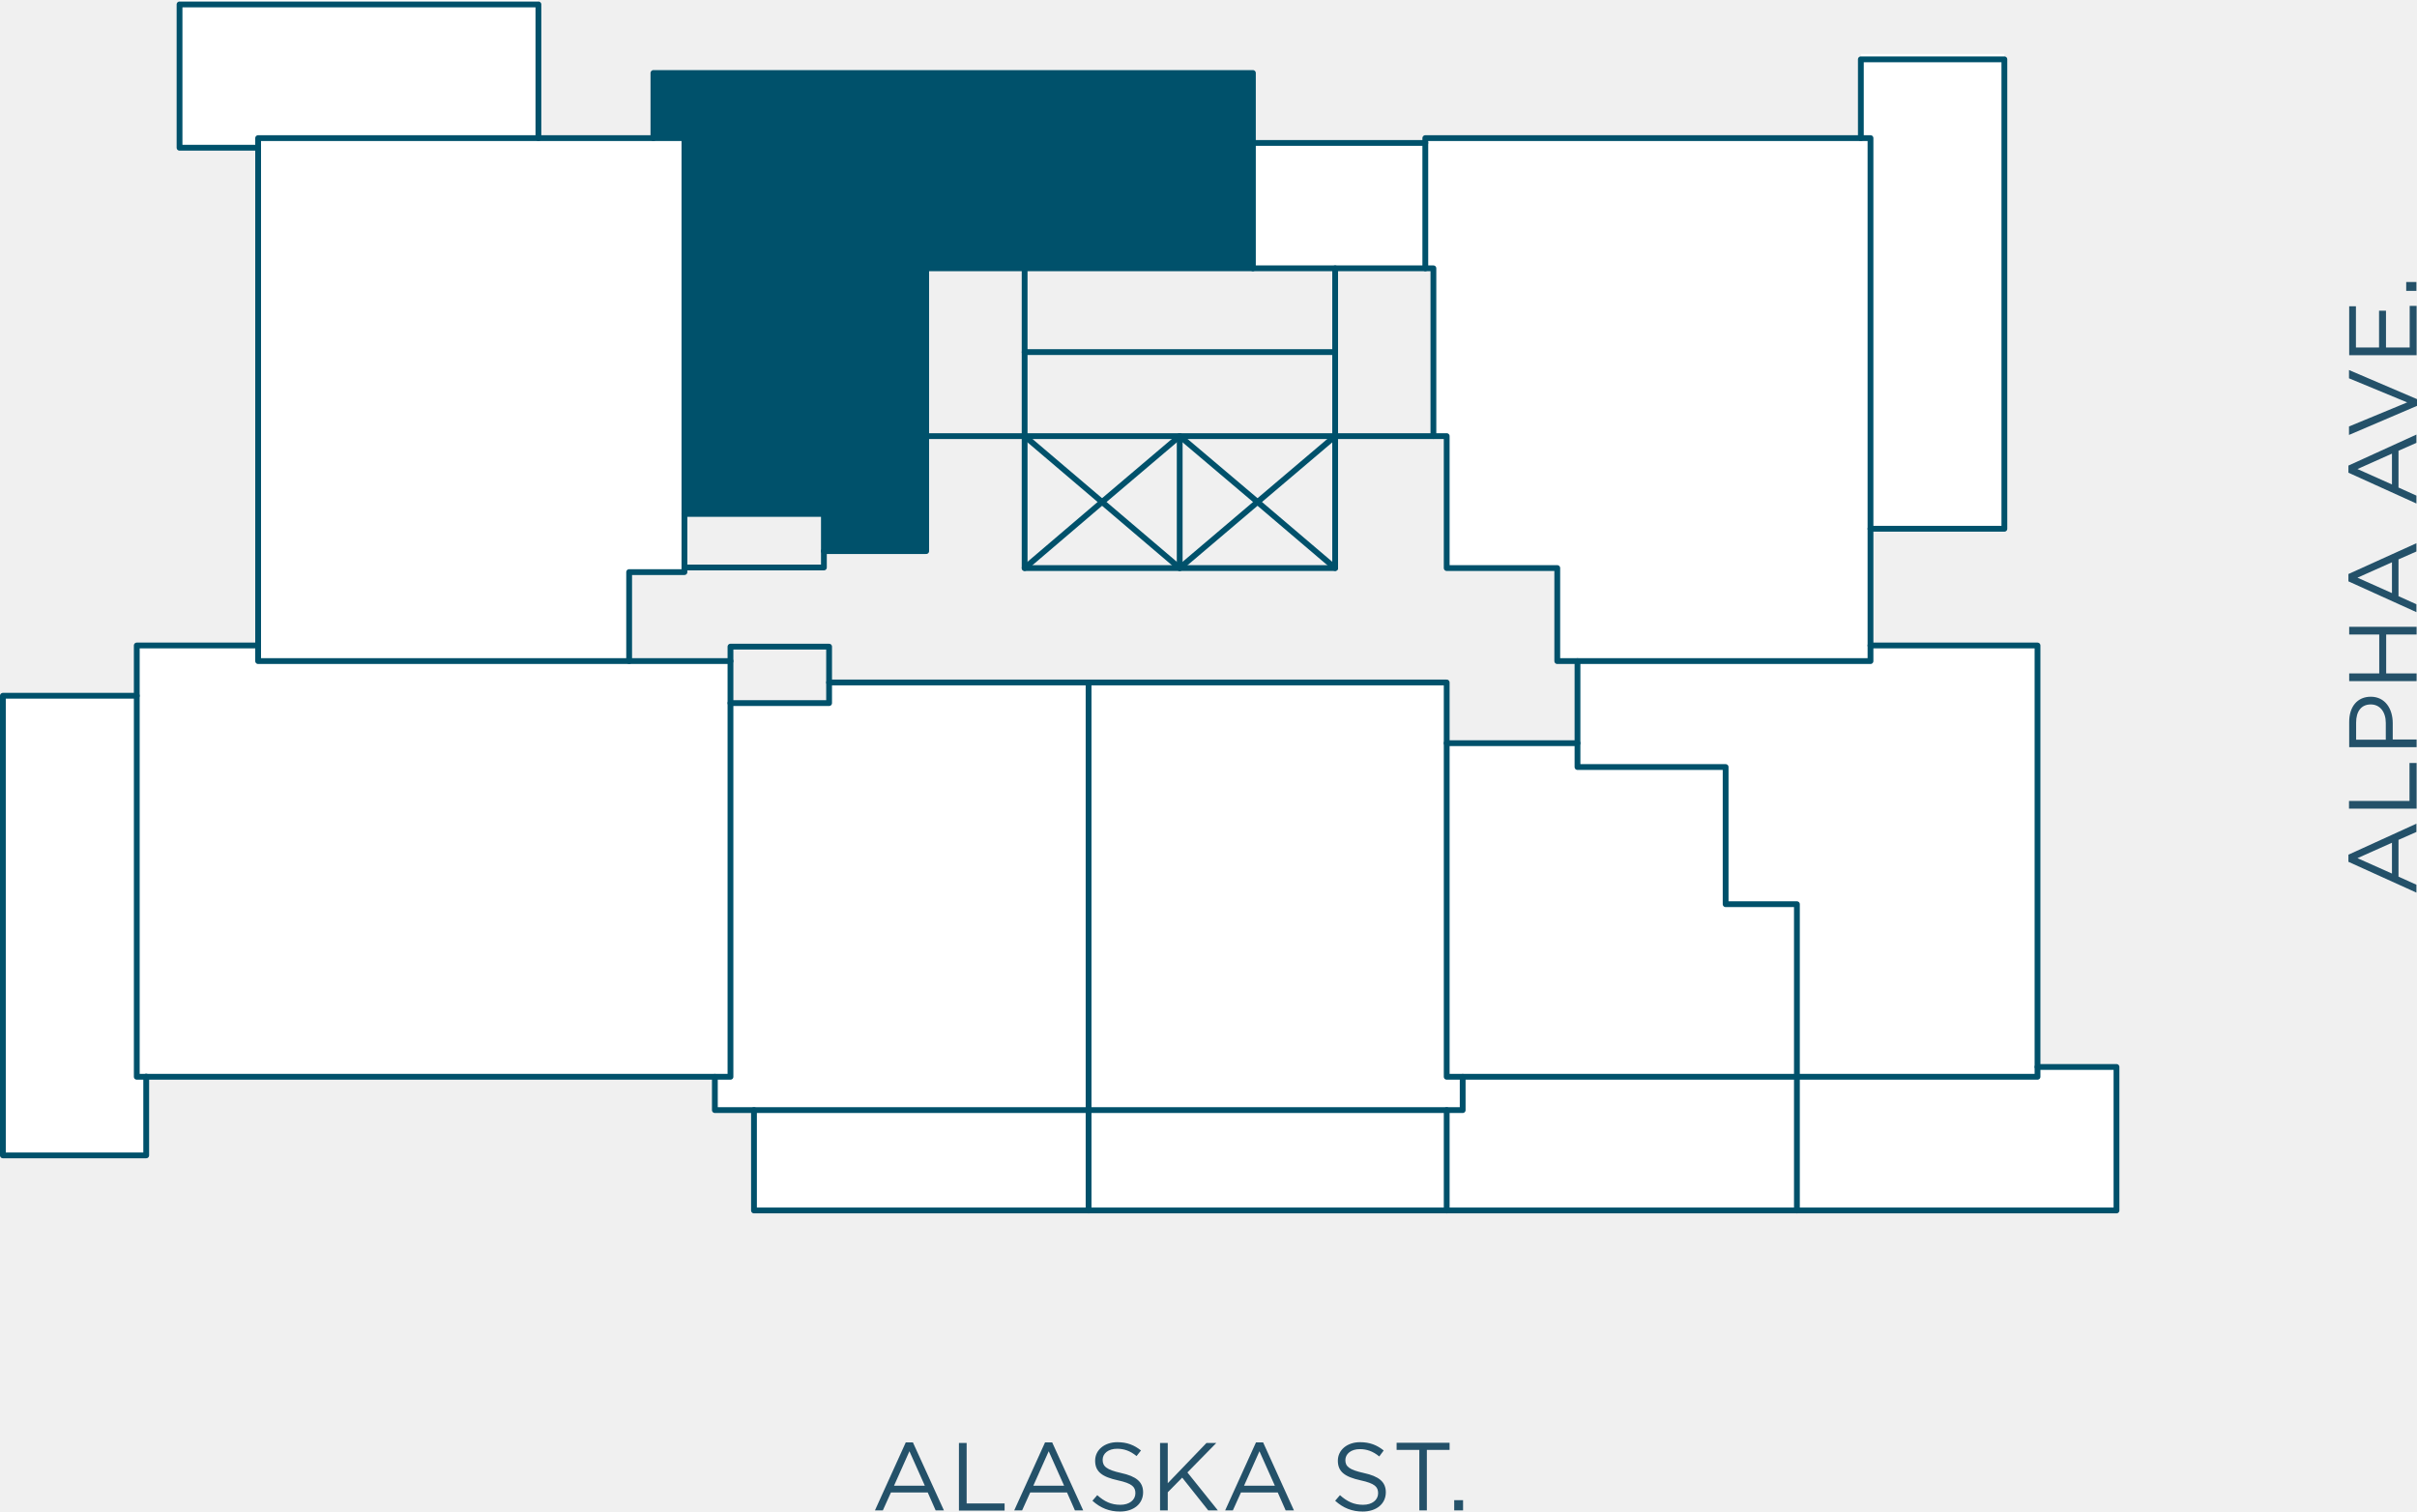
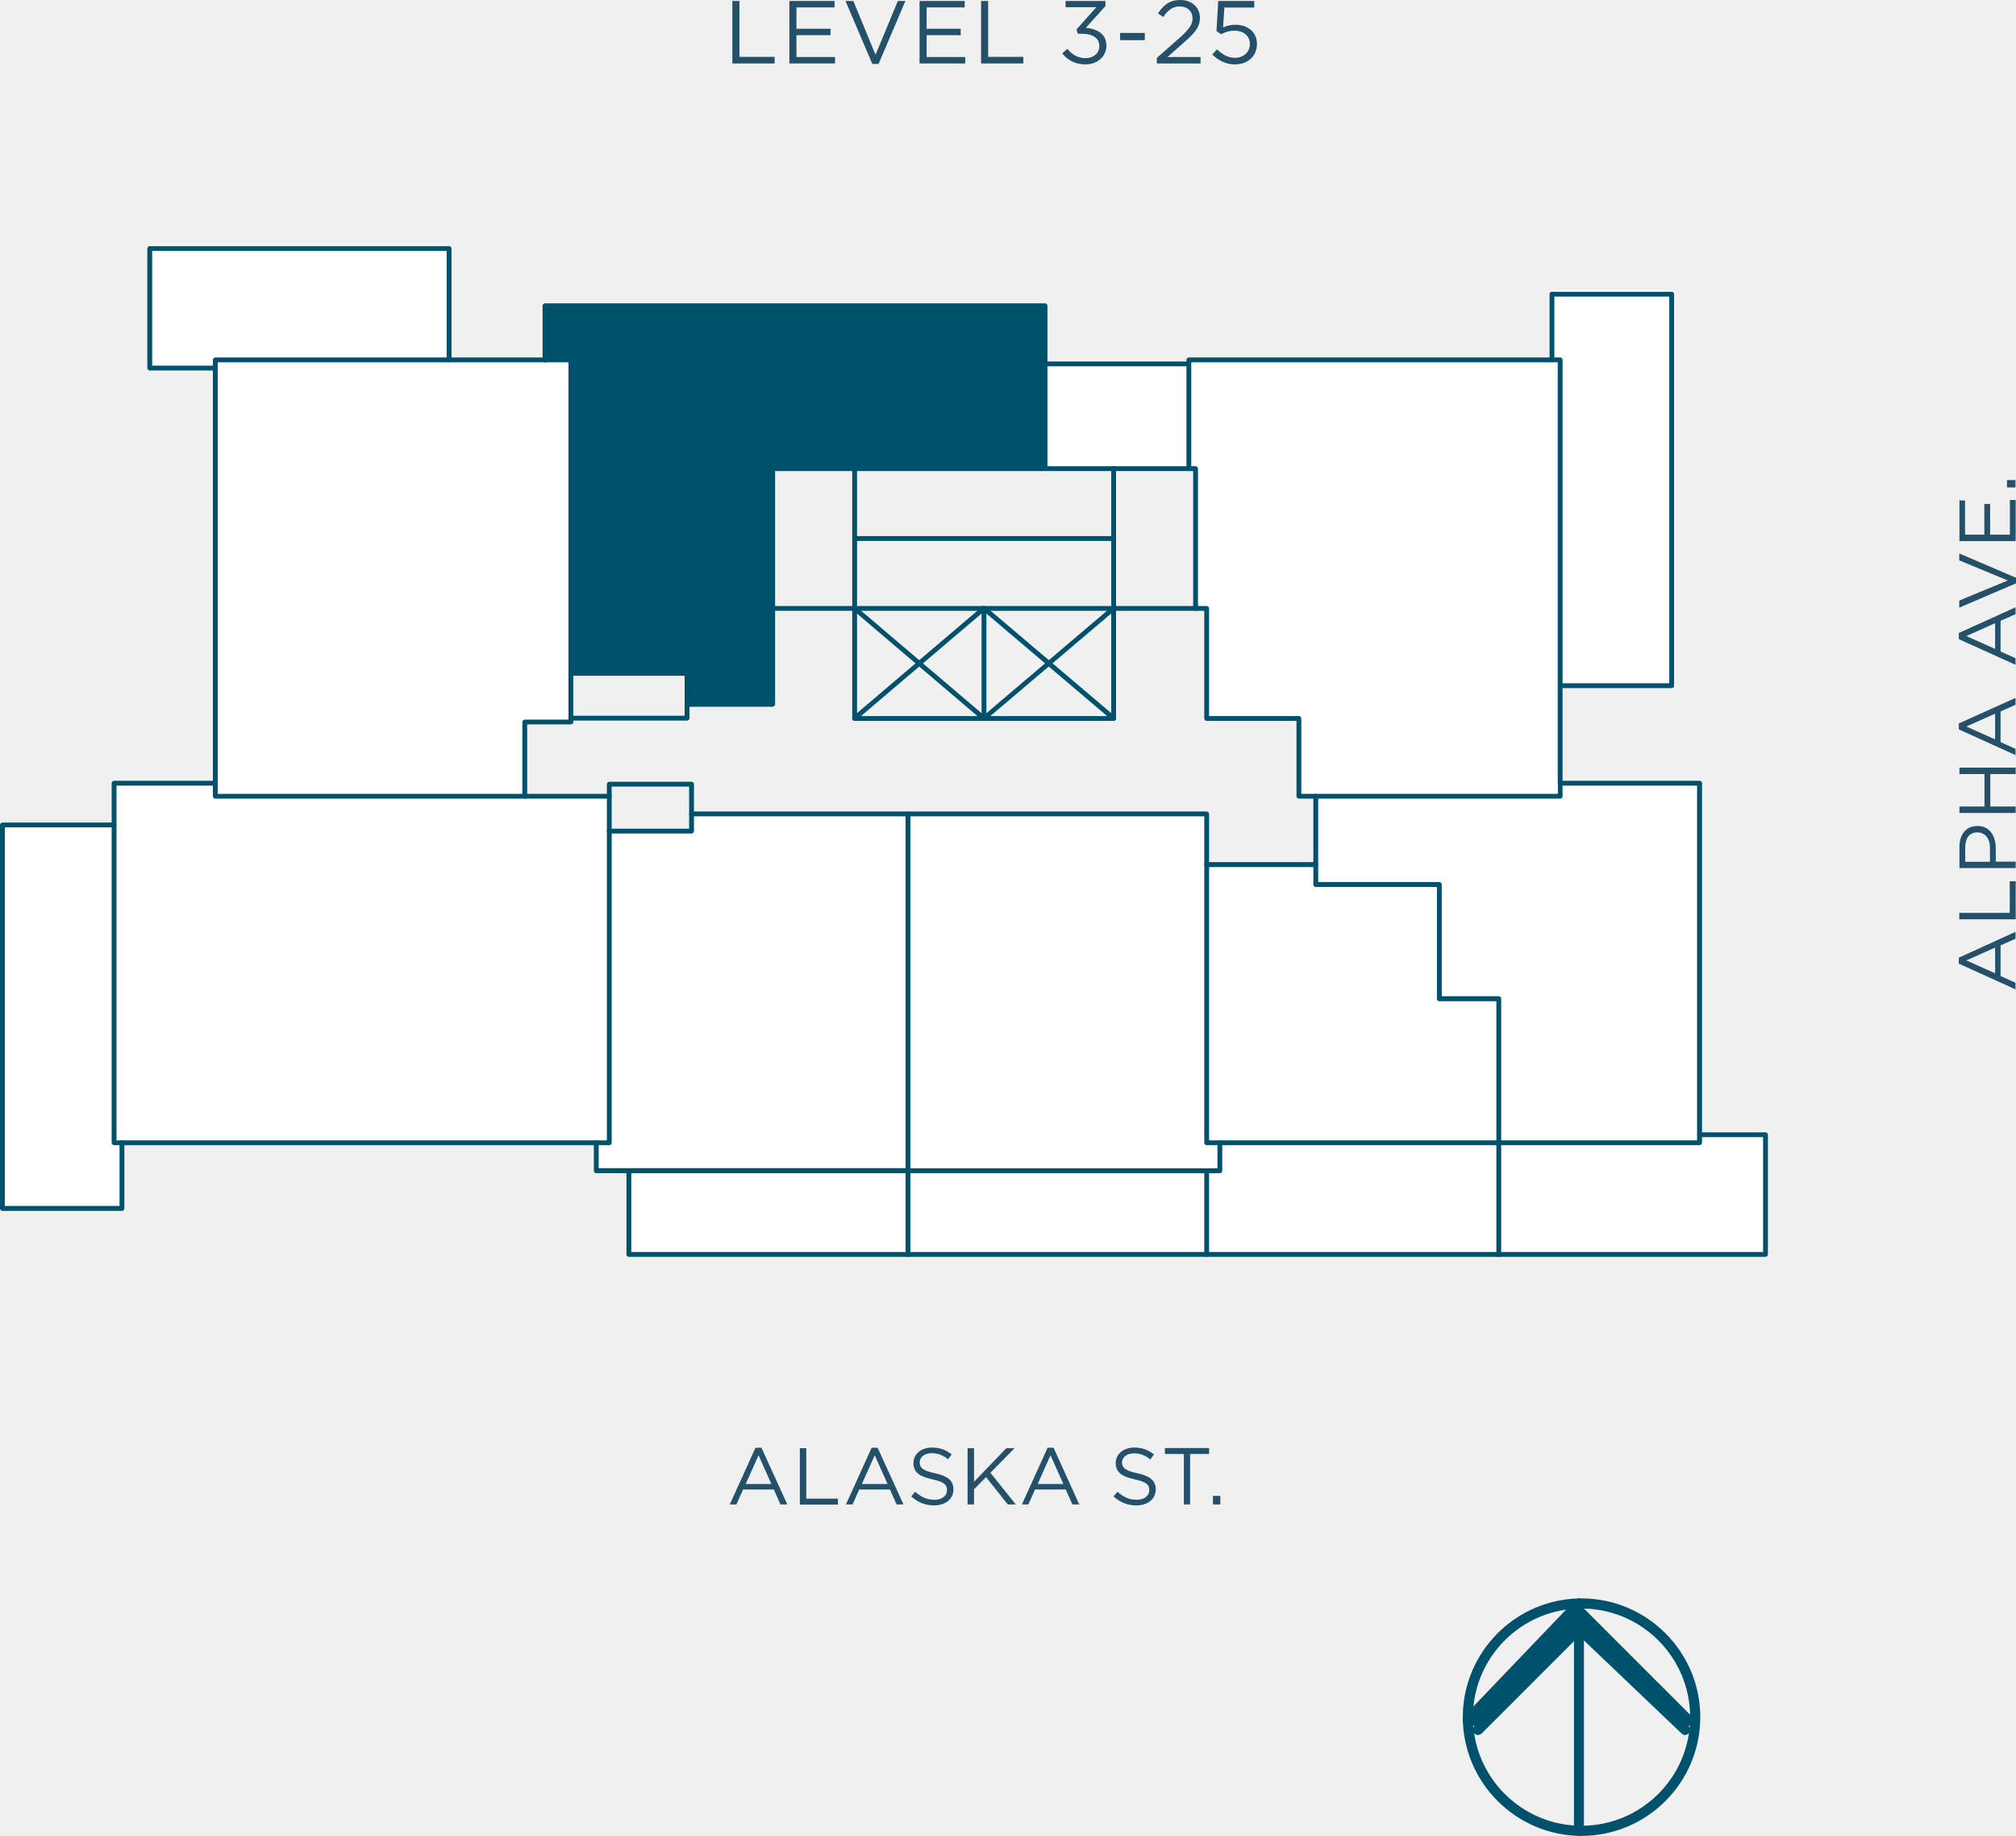
- <svg xmlns="http://www.w3.org/2000/svg" version="1.1" id="Layer_1" x="0px" y="0px" viewBox="0 0 125.47 78.46" style="enable-background:new 0 0 125.47 78.46;" xml:space="preserve">
+ <svg xmlns="http://www.w3.org/2000/svg" version="1.1" id="Layer_1" x="0px" y="0px" viewBox="0 0 125.47 114.27" style="enable-background:new 0 0 125.47 114.27;" xml:space="preserve">
  <style type="text/css">
- 	.st0{fill:#FFFFFF;}
- 	.st1{fill:#00516B;}
- 	.st2{fill:none;stroke:#00516B;stroke-width:0.301;stroke-linecap:round;stroke-linejoin:round;stroke-miterlimit:10;}
- 	.st3{fill:#245169;}
+ 	.st0{enable-background:new    ;}
+ 	.st1{fill:#FFFFFF;}
+ 	.st2{fill:#00516B;}
+ 	.st3{fill:none;stroke:#00516B;stroke-width:0;stroke-linecap:round;stroke-miterlimit:10;}
+ 	.st4{fill:#245169;}
</style>
-   <rect x="9.32" class="st0" width="18.63" height="7.67" />
-   <rect x="65.04" y="7.42" class="st0" width="8.95" height="6.51" />
-   <rect x="96.6" y="2.8" class="st0" width="7.45" height="24.64" />
-   <rect x="39.14" y="55.39" class="st0" width="70.74" height="7.45" />
-   <rect x="0.15" y="36.12" class="st0" width="7.44" height="23.86" />
-   <polygon class="st0" points="37.92,36.5 37.92,55.9 37.11,55.9 7.59,55.9 7.1,55.9 7.1,36.12 7.1,33.51 13.4,33.51 13.4,34.32   32.66,34.32 37.92,34.32 " />
-   <polygon class="st0" points="56.51,35.43 56.51,57.63 39.14,57.63 37.11,57.63 37.11,55.9 37.92,55.9 37.92,36.5 43.04,36.5   43.04,35.43 " />
-   <polygon class="st0" points="75.1,57.63 56.51,57.63 56.51,35.43 75.1,35.43 75.1,38.58 75.1,55.9 75.93,55.9 75.93,57.63 " />
-   <polygon class="st0" points="81.89,39.82 89.58,39.82 89.58,46.94 93.28,46.94 93.28,55.89 75.93,55.89 75.1,55.89 75.1,38.58   81.89,38.58 " />
-   <polygon class="st0" points="105.77,55.39 105.77,55.89 93.28,55.89 93.28,46.94 89.58,46.94 89.58,39.82 81.88,39.82 81.88,38.58   81.88,34.32 97.1,34.32 97.1,33.51 105.77,33.51 " />
-   <polygon class="st0" points="97.1,33.51 97.1,34.32 81.89,34.32 80.84,34.32 80.84,29.49 75.1,29.49 75.1,22.64 74.41,22.64   74.41,13.93 73.99,13.93 73.99,7.42 73.99,7.17 96.6,7.17 97.1,7.17 97.1,27.45 " />
-   <polygon class="st1" points="33.92,3.79 65.04,3.79 65.04,7.42 65.04,13.93 53.19,13.93 48.08,13.93 48.08,22.64 48.08,28.61   42.77,28.61 42.77,26.68 35.53,26.68 35.53,7.17 33.92,7.17 " />
-   <polygon class="st0" points="35.53,29.46 35.53,29.7 32.66,29.7 32.66,34.32 13.4,34.32 13.4,33.51 13.4,7.67 13.4,7.17 27.95,7.17   33.92,7.17 35.53,7.17 35.53,26.68 " />
-   <polyline class="st2" points="56.51,57.63 75.1,57.63 75.93,57.63 75.93,55.9 " />
-   <polyline class="st2" points="75.1,38.58 75.1,35.43 56.51,35.43 " />
-   <polyline class="st2" points="53.19,29.49 57.21,26.06 61.24,22.64 65.28,26.06 69.31,29.49 " />
-   <polyline class="st2" points="53.19,22.64 57.21,26.06 61.24,29.49 65.28,26.06 69.31,22.64 " />
-   <line class="st2" x1="61.24" y1="29.49" x2="61.24" y2="22.64" />
-   <line class="st2" x1="65.04" y1="7.42" x2="73.99" y2="7.42" />
-   <polyline class="st2" points="7.1,36.12 0.15,36.12 0.15,59.98 7.59,59.98 7.59,55.89 " />
-   <polyline class="st2" points="39.14,57.63 39.14,62.84 56.51,62.84 75.1,62.84 93.28,62.84 109.87,62.84 109.87,55.39 105.77,55.39   " />
-   <polyline class="st2" points="13.4,7.67 9.32,7.67 9.32,0.23 27.95,0.23 27.95,7.17 " />
-   <polyline class="st2" points="96.6,7.17 96.6,3.08 104.05,3.08 104.05,27.45 97.1,27.45 " />
-   <line class="st2" x1="56.51" y1="57.63" x2="56.51" y2="62.84" />
-   <line class="st2" x1="75.1" y1="57.63" x2="75.1" y2="62.84" />
-   <polyline class="st2" points="53.19,22.64 53.19,18.28 53.19,13.93 " />
-   <polyline class="st2" points="69.31,22.64 69.31,18.28 69.31,13.93 " />
-   <line class="st2" x1="93.28" y1="62.84" x2="93.28" y2="55.9" />
-   <line class="st2" x1="53.19" y1="22.64" x2="48.08" y2="22.64" />
-   <line class="st2" x1="74.41" y1="22.64" x2="69.31" y2="22.64" />
-   <polyline class="st2" points="65.04,13.93 69.31,13.93 73.99,13.93 " />
-   <polygon class="st2" points="53.19,29.49 61.24,29.49 69.31,29.49 69.31,22.64 61.24,22.64 53.19,22.64 " />
-   <polyline class="st2" points="97.1,33.51 97.1,27.45 97.1,7.17 96.6,7.17 73.99,7.17 73.99,7.42 73.99,13.93 74.41,13.93   74.41,22.64 75.1,22.64 75.1,29.49 80.84,29.49 80.84,34.32 81.89,34.32 " />
-   <polyline class="st2" points="43.04,35.43 43.04,33.57 37.92,33.57 37.92,34.32 " />
-   <polyline class="st2" points="37.11,55.9 37.11,57.63 39.14,57.63 56.51,57.63 56.51,35.43 43.04,35.43 43.04,36.5 37.92,36.5 " />
-   <polyline class="st2" points="13.4,33.51 7.1,33.51 7.1,36.12 7.1,55.9 7.59,55.9 37.11,55.9 37.92,55.9 37.92,36.51 37.92,34.32   32.66,34.32 " />
-   <polyline class="st2" points="35.53,29.46 42.77,29.46 42.77,28.61 " />
-   <polyline class="st2" points="35.53,26.68 42.77,26.68 42.77,28.61 48.08,28.61 48.08,22.64 48.08,13.93 53.19,13.93 65.04,13.93   65.04,7.42 65.04,3.79 33.92,3.79 33.92,7.17 " />
-   <polygon class="st2" points="35.53,26.68 35.53,7.17 33.92,7.17 27.95,7.17 13.4,7.17 13.4,7.67 13.4,33.51 13.4,34.32 32.66,34.32   32.66,29.7 35.53,29.7 35.53,29.46 " />
-   <line class="st2" x1="53.19" y1="18.28" x2="69.31" y2="18.28" />
-   <polyline class="st2" points="81.89,38.58 81.89,34.32 97.1,34.32 97.1,33.51 105.77,33.51 105.77,55.39 105.77,55.9 93.28,55.9 " />
-   <polygon class="st2" points="75.1,38.58 81.89,38.58 81.89,39.82 89.58,39.82 89.58,46.94 93.28,46.94 93.28,55.9 75.93,55.9   75.1,55.9 " />
  <g>
-     <path class="st3" d="M49,78.41h-0.43l-0.41-0.93h-1.91l-0.42,0.93h-0.41l1.6-3.53h0.37L49,78.41z M47.21,75.34l-0.8,1.79h1.6   L47.21,75.34z" />
-     <path class="st3" d="M49.78,74.91h0.4v3.14h1.97v0.37h-2.37V74.91z" />
-     <path class="st3" d="M56.23,78.41H55.8l-0.41-0.93h-1.91l-0.42,0.93h-0.41l1.6-3.53h0.37L56.23,78.41z M54.44,75.34l-0.8,1.79h1.6   L54.44,75.34z" />
-     <path class="st3" d="M58.2,76.47c0.78,0.17,1.14,0.46,1.14,1c0,0.61-0.5,1-1.2,1c-0.55,0-1.01-0.18-1.43-0.56l0.25-0.29   c0.37,0.33,0.72,0.5,1.2,0.5c0.47,0,0.78-0.25,0.78-0.6c0-0.33-0.17-0.51-0.91-0.67c-0.81-0.18-1.18-0.44-1.18-1.02   c0-0.56,0.49-0.96,1.15-0.96c0.51,0,0.88,0.15,1.23,0.43L59,75.59c-0.33-0.27-0.65-0.38-1.01-0.38c-0.46,0-0.75,0.25-0.75,0.57   C57.24,76.12,57.43,76.3,58.2,76.47z" />
-     <path class="st3" d="M63.22,78.41h-0.5l-1.35-1.7l-0.75,0.76v0.94h-0.4v-3.5h0.4V77l2.01-2.09h0.51l-1.5,1.53L63.22,78.41z" />
-     <path class="st3" d="M67.17,78.41h-0.43l-0.41-0.93h-1.91l-0.42,0.93H63.6l1.6-3.53h0.37L67.17,78.41z M65.38,75.34l-0.8,1.79h1.6   L65.38,75.34z" />
-     <path class="st3" d="M70.8,76.47c0.78,0.17,1.14,0.46,1.14,1c0,0.61-0.5,1-1.2,1c-0.55,0-1.01-0.18-1.43-0.56l0.25-0.29   c0.37,0.33,0.72,0.5,1.2,0.5c0.47,0,0.78-0.25,0.78-0.6c0-0.33-0.17-0.51-0.91-0.67c-0.81-0.18-1.18-0.44-1.18-1.02   c0-0.56,0.49-0.96,1.15-0.96c0.51,0,0.88,0.15,1.23,0.43l-0.23,0.31c-0.33-0.27-0.65-0.38-1.01-0.38c-0.46,0-0.75,0.25-0.75,0.57   C69.84,76.12,70.02,76.3,70.8,76.47z" />
-     <path class="st3" d="M74.08,78.41h-0.4v-3.14h-1.18v-0.37h2.75v0.37h-1.18V78.41z" />
-     <path class="st3" d="M75.49,78.41v-0.53h0.46v0.53H75.49z" />
-   </g>
-   <g>
-     <path class="st3" d="M125.44,42.76v0.43l-0.93,0.41v1.91l0.93,0.42v0.41l-3.53-1.6v-0.37L125.44,42.76z M122.38,44.55l1.79,0.8   v-1.6L122.38,44.55z" />
-     <path class="st3" d="M121.94,41.98v-0.4h3.14v-1.97h0.37v2.37H121.94z" />
-     <path class="st3" d="M124.21,37.54v0.85h1.24v0.4h-3.5v-1.31c0-0.79,0.42-1.31,1.12-1.31C123.82,36.17,124.21,36.8,124.21,37.54z    M122.31,37.51v0.89h1.54v-0.87c0-0.58-0.31-0.96-0.78-0.96C122.57,36.57,122.31,36.94,122.31,37.51z" />
-     <path class="st3" d="M123.87,34.96h1.58v0.4h-3.5v-0.4h1.56v-2.02h-1.56v-0.4h3.5v0.4h-1.58V34.96z" />
-     <path class="st3" d="M125.44,28.2v0.43l-0.93,0.41v1.91l0.93,0.42v0.41l-3.53-1.6V29.8L125.44,28.2z M122.38,29.99l1.79,0.8v-1.6   L122.38,29.99z" />
-     <path class="st3" d="M125.44,22.56v0.43l-0.93,0.41v1.91l0.93,0.42v0.41l-3.53-1.6v-0.37L125.44,22.56z M122.38,24.35l1.79,0.8   v-1.6L122.38,24.35z" />
-     <path class="st3" d="M121.94,19.64v-0.43l3.53,1.51v0.35l-3.53,1.51v-0.44l3.02-1.25L121.94,19.64z" />
-     <path class="st3" d="M122.3,15.9v2.14h1.2v-1.91h0.36v1.91h1.23v-2.16h0.36v2.56h-3.5V15.9H122.3z" />
-     <path class="st3" d="M125.44,15.1h-0.53v-0.46h0.53V15.1z" />
+     <g>
+       <g class="st0">
+         <g>
+           <g>
+             <rect x="9.32" y="15.24" class="st1" width="18.63" height="7.67" />
+           </g>
+           <g>
+             <rect x="65.04" y="22.65" class="st1" width="8.95" height="6.51" />
+           </g>
+           <g>
+             <rect x="96.6" y="18.04" class="st1" width="7.45" height="24.64" />
+           </g>
+           <g>
+             <rect x="39.14" y="70.63" class="st1" width="70.74" height="7.45" />
+           </g>
+           <g>
+             <rect x="0.15" y="51.35" class="st1" width="7.44" height="23.86" />
+           </g>
+           <g>
+             <polygon class="st1" points="37.92,51.74 37.92,71.13 37.11,71.13 7.59,71.13 7.1,71.13 7.1,51.35 7.1,48.75 13.4,48.75        13.4,49.56 32.66,49.56 37.92,49.56      " />
+           </g>
+           <g>
+             <polygon class="st1" points="56.51,50.67 56.51,72.87 39.14,72.87 37.11,72.87 37.11,71.13 37.92,71.13 37.92,51.74        43.04,51.74 43.04,50.67      " />
+           </g>
+           <g>
+             <polygon class="st1" points="75.1,72.87 56.51,72.87 56.51,50.67 75.1,50.67 75.1,53.81 75.1,71.13 75.93,71.13 75.93,72.87             " />
+           </g>
+           <g>
+             <polygon class="st1" points="81.89,55.06 89.58,55.06 89.58,62.17 93.28,62.17 93.28,71.13 75.93,71.13 75.1,71.13 75.1,53.81        81.89,53.81      " />
+           </g>
+           <g>
+             <polygon class="st1" points="105.77,70.62 105.77,71.13 93.28,71.13 93.28,62.17 89.58,62.17 89.58,55.06 81.88,55.06        81.88,53.81 81.88,49.56 97.1,49.56 97.1,48.75 105.77,48.75      " />
+           </g>
+           <g>
+             <polygon class="st1" points="97.1,48.75 97.1,49.56 81.89,49.56 80.84,49.56 80.84,44.72 75.1,44.72 75.1,37.87 74.41,37.87        74.41,29.17 73.99,29.17 73.99,22.65 73.99,22.4 96.6,22.4 97.1,22.4 97.1,42.68      " />
+           </g>
+           <g>
+             <polygon class="st2" points="33.92,19.02 65.04,19.02 65.04,22.65 65.04,29.17 53.19,29.17 48.08,29.17 48.08,37.87        48.08,43.84 42.77,43.84 42.77,41.91 35.53,41.91 35.53,22.4 33.92,22.4      " />
+           </g>
+           <g>
+             <polygon class="st1" points="35.53,44.7 35.53,44.94 32.66,44.94 32.66,49.56 13.4,49.56 13.4,48.75 13.4,22.91 13.4,22.4        27.95,22.4 33.92,22.4 35.53,22.4 35.53,41.91      " />
+           </g>
+           <g>
+             <path class="st2" d="M75.93,73.02H56.51c-0.08,0-0.15-0.07-0.15-0.15s0.07-0.15,0.15-0.15h19.26v-1.59       c0-0.08,0.07-0.15,0.15-0.15s0.15,0.07,0.15,0.15v1.74C76.08,72.95,76.01,73.02,75.93,73.02z" />
+           </g>
+           <g>
+             <path class="st2" d="M75.1,53.96c-0.08,0-0.15-0.07-0.15-0.15v-3H56.51c-0.08,0-0.15-0.07-0.15-0.15s0.07-0.15,0.15-0.15H75.1       c0.08,0,0.15,0.07,0.15,0.15v3.15C75.25,53.9,75.18,53.96,75.1,53.96z" />
+           </g>
+           <g>
+             <path class="st2" d="M69.31,44.87c-0.03,0-0.07-0.01-0.1-0.04l-7.97-6.77l-7.96,6.77c-0.06,0.06-0.16,0.05-0.21-0.02       c-0.05-0.06-0.05-0.16,0.02-0.21l8.05-6.85c0.06-0.05,0.14-0.05,0.2,0l8.07,6.85c0.06,0.05,0.07,0.15,0.02,0.21       C69.39,44.85,69.35,44.87,69.31,44.87z" />
+           </g>
+           <g>
+             <path class="st2" d="M61.24,44.87c-0.04,0-0.07-0.01-0.1-0.04l-8.05-6.85c-0.06-0.05-0.07-0.15-0.02-0.21       c0.05-0.06,0.15-0.07,0.21-0.02l7.96,6.77l7.97-6.77c0.06-0.05,0.16-0.05,0.21,0.02c0.05,0.06,0.05,0.16-0.02,0.21l-8.07,6.85       C61.31,44.86,61.27,44.87,61.24,44.87z" />
+           </g>
+           <g>
+             <path class="st2" d="M61.24,44.87c-0.08,0-0.15-0.07-0.15-0.15v-6.85c0-0.08,0.07-0.15,0.15-0.15s0.15,0.07,0.15,0.15v6.85       C61.39,44.8,61.32,44.87,61.24,44.87z" />
+           </g>
+           <g>
+             <path class="st2" d="M73.99,22.8h-8.95c-0.08,0-0.15-0.07-0.15-0.15s0.07-0.15,0.15-0.15h8.95c0.08,0,0.15,0.07,0.15,0.15       S74.07,22.8,73.99,22.8z" />
+           </g>
+           <g>
+             <path class="st2" d="M7.59,75.37H0.15C0.07,75.37,0,75.3,0,75.22V51.35c0-0.08,0.07-0.15,0.15-0.15H7.1       c0.08,0,0.15,0.07,0.15,0.15S7.18,51.5,7.1,51.5H0.3v23.56h7.14v-3.94c0-0.08,0.07-0.15,0.15-0.15s0.15,0.07,0.15,0.15v4.09       C7.74,75.3,7.67,75.37,7.59,75.37z" />
+           </g>
+           <g>
+             <path class="st2" d="M109.87,78.23H39.14c-0.08,0-0.15-0.07-0.15-0.15v-5.21c0-0.08,0.07-0.15,0.15-0.15s0.15,0.07,0.15,0.15       v5.06h70.44v-7.15h-3.95c-0.08,0-0.15-0.07-0.15-0.15s0.07-0.15,0.15-0.15h4.1c0.08,0,0.15,0.07,0.15,0.15v7.45       C110.02,78.16,109.96,78.23,109.87,78.23z" />
+           </g>
+           <g>
+             <path class="st2" d="M13.4,23.06H9.32c-0.08,0-0.15-0.07-0.15-0.15v-7.44c0-0.08,0.07-0.15,0.15-0.15h18.63       c0.08,0,0.15,0.07,0.15,0.15v6.93c0,0.08-0.07,0.15-0.15,0.15s-0.15-0.07-0.15-0.15v-6.78H9.47v7.14h3.94       c0.08,0,0.15,0.07,0.15,0.15S13.49,23.06,13.4,23.06z" />
+           </g>
+           <g>
+             <path class="st2" d="M104.05,42.83H97.1c-0.08,0-0.15-0.07-0.15-0.15s0.07-0.15,0.15-0.15h6.79V18.46h-7.15v3.94       c0,0.08-0.07,0.15-0.15,0.15s-0.15-0.07-0.15-0.15v-4.09c0-0.08,0.07-0.15,0.15-0.15h7.45c0.08,0,0.15,0.07,0.15,0.15v24.37       C104.2,42.77,104.13,42.83,104.05,42.83z" />
+           </g>
+           <g>
+             <path class="st2" d="M56.51,78.23c-0.08,0-0.15-0.07-0.15-0.15v-5.21c0-0.08,0.07-0.15,0.15-0.15s0.15,0.07,0.15,0.15v5.21       C56.66,78.16,56.6,78.23,56.51,78.23z" />
+           </g>
+           <g>
+             <path class="st2" d="M75.1,78.23c-0.08,0-0.15-0.07-0.15-0.15v-5.21c0-0.08,0.07-0.15,0.15-0.15s0.15,0.07,0.15,0.15v5.21       C75.25,78.16,75.18,78.23,75.1,78.23z" />
+           </g>
+           <g>
+             <path class="st2" d="M53.19,38.02c-0.08,0-0.15-0.07-0.15-0.15v-8.71c0-0.08,0.07-0.15,0.15-0.15s0.15,0.07,0.15,0.15v8.71       C53.34,37.96,53.27,38.02,53.19,38.02z" />
+           </g>
+           <g>
+             <path class="st2" d="M69.31,38.02c-0.08,0-0.15-0.07-0.15-0.15v-8.71c0-0.08,0.07-0.15,0.15-0.15s0.15,0.07,0.15,0.15v8.71       C69.46,37.96,69.39,38.02,69.31,38.02z" />
+           </g>
+           <g>
+             <path class="st2" d="M93.28,78.23c-0.08,0-0.15-0.07-0.15-0.15v-6.95c0-0.08,0.07-0.15,0.15-0.15s0.15,0.07,0.15,0.15v6.95       C93.43,78.16,93.36,78.23,93.28,78.23z" />
+           </g>
+           <g>
+             <path class="st2" d="M53.19,38.02h-5.1c-0.08,0-0.15-0.07-0.15-0.15s0.07-0.15,0.15-0.15h5.1c0.08,0,0.15,0.07,0.15,0.15       S53.27,38.02,53.19,38.02z" />
+           </g>
+           <g>
+             <path class="st2" d="M74.41,38.02h-5.1c-0.08,0-0.15-0.07-0.15-0.15s0.07-0.15,0.15-0.15h5.1c0.08,0,0.15,0.07,0.15,0.15       S74.49,38.02,74.41,38.02z" />
+           </g>
+           <g>
+             <path class="st2" d="M73.99,29.32h-8.95c-0.08,0-0.15-0.07-0.15-0.15s0.07-0.15,0.15-0.15h8.95c0.08,0,0.15,0.07,0.15,0.15       S74.07,29.32,73.99,29.32z" />
+           </g>
+           <g>
+             <path class="st2" d="M69.31,44.87H53.19c-0.08,0-0.15-0.07-0.15-0.15v-6.85c0-0.08,0.07-0.15,0.15-0.15h16.12       c0.08,0,0.15,0.07,0.15,0.15v6.85C69.46,44.8,69.39,44.87,69.31,44.87z M53.34,44.57h15.82v-6.55H53.34V44.57z" />
+           </g>
+           <g>
+             <path class="st2" d="M81.89,49.71h-1.05c-0.08,0-0.15-0.07-0.15-0.15v-4.69H75.1c-0.08,0-0.15-0.07-0.15-0.15v-6.7h-0.54       c-0.08,0-0.15-0.07-0.15-0.15v-8.55h-0.27c-0.08,0-0.15-0.07-0.15-0.15V22.4c0-0.08,0.07-0.15,0.15-0.15H97.1       c0.08,0,0.15,0.07,0.15,0.15v26.35c0,0.08-0.07,0.15-0.15,0.15s-0.15-0.07-0.15-0.15v-26.2H74.14v6.47h0.27       c0.08,0,0.15,0.07,0.15,0.15v8.55h0.54c0.08,0,0.15,0.07,0.15,0.15v6.7h5.59c0.08,0,0.15,0.07,0.15,0.15v4.69h0.9       c0.08,0,0.15,0.07,0.15,0.15S81.97,49.71,81.89,49.71z" />
+           </g>
+           <g>
+             <path class="st2" d="M43.04,50.82c-0.08,0-0.15-0.07-0.15-0.15v-1.71h-4.82v0.6c0,0.08-0.07,0.15-0.15,0.15       s-0.15-0.07-0.15-0.15v-0.75c0-0.08,0.07-0.15,0.15-0.15h5.12c0.08,0,0.15,0.07,0.15,0.15v1.86       C43.19,50.75,43.13,50.82,43.04,50.82z" />
+           </g>
+           <g>
+             <path class="st2" d="M56.51,73.02h-19.4c-0.08,0-0.15-0.07-0.15-0.15v-1.74c0-0.08,0.07-0.15,0.15-0.15s0.15,0.07,0.15,0.15       v1.58h19.1v-21.9H43.19v0.92c0,0.08-0.07,0.15-0.15,0.15h-5.12c-0.08,0-0.15-0.07-0.15-0.15s0.07-0.15,0.15-0.15h4.97v-0.92       c0-0.08,0.07-0.15,0.15-0.15h13.47c0.08,0,0.15,0.07,0.15,0.15v22.2C56.66,72.95,56.6,73.02,56.51,73.02z" />
+           </g>
+           <g>
+             <path class="st2" d="M37.92,71.28H7.1c-0.08,0-0.15-0.07-0.15-0.15V48.75c0-0.08,0.07-0.15,0.15-0.15h6.31       c0.08,0,0.15,0.07,0.15,0.15s-0.07,0.15-0.15,0.15H7.25v22.08h30.52V49.71h-5.11c-0.08,0-0.15-0.07-0.15-0.15       s0.07-0.15,0.15-0.15h5.26c0.08,0,0.15,0.07,0.15,0.15v21.57C38.07,71.21,38,71.28,37.92,71.28z" />
+           </g>
+           <g>
+             <path class="st2" d="M42.77,44.85h-7.24c-0.08,0-0.15-0.07-0.15-0.15s0.07-0.15,0.15-0.15h7.08v-0.71       c0-0.08,0.07-0.15,0.15-0.15s0.15,0.07,0.15,0.15v0.86C42.92,44.78,42.85,44.85,42.77,44.85z" />
+           </g>
+           <g>
+             <path class="st2" d="M48.08,43.99h-5.32c-0.08,0-0.15-0.07-0.15-0.15v-1.78h-7.08c-0.08,0-0.15-0.07-0.15-0.15       s0.07-0.15,0.15-0.15h7.24c0.08,0,0.15,0.07,0.15,0.15v1.78h5.02V29.17c0-0.08,0.07-0.15,0.15-0.15h16.8v-9.84H34.07v3.23       c0,0.08-0.07,0.15-0.15,0.15s-0.15-0.07-0.15-0.15v-3.38c0-0.08,0.07-0.15,0.15-0.15h31.12c0.08,0,0.15,0.07,0.15,0.15v10.14       c0,0.08-0.07,0.15-0.15,0.15h-16.8v14.52C48.23,43.92,48.17,43.99,48.08,43.99z" />
+           </g>
+           <g>
+             <path class="st2" d="M32.66,49.71H13.4c-0.08,0-0.15-0.07-0.15-0.15V22.4c0-0.08,0.07-0.15,0.15-0.15h22.13       c0.08,0,0.15,0.07,0.15,0.15v22.54c0,0.08-0.07,0.15-0.15,0.15h-2.72v4.47C32.81,49.64,32.74,49.71,32.66,49.71z M13.55,49.41       h18.96v-4.47c0-0.08,0.07-0.15,0.15-0.15h2.72V22.55H13.55V49.41z" />
+           </g>
+           <g>
+             <path class="st2" d="M69.31,33.67H53.19c-0.08,0-0.15-0.07-0.15-0.15s0.07-0.15,0.15-0.15h16.12c0.08,0,0.15,0.07,0.15,0.15       S69.39,33.67,69.31,33.67z" />
+           </g>
+           <g>
+             <path class="st2" d="M105.77,71.28H93.28c-0.08,0-0.15-0.07-0.15-0.15s0.07-0.15,0.15-0.15h12.34V48.9h-8.37v0.66       c0,0.08-0.07,0.15-0.15,0.15H82.04v4.11c0,0.08-0.07,0.15-0.15,0.15s-0.15-0.07-0.15-0.15v-4.26c0-0.08,0.07-0.15,0.15-0.15       h15.07v-0.66c0-0.08,0.07-0.15,0.15-0.15h8.67c0.08,0,0.15,0.07,0.15,0.15v22.38C105.92,71.21,105.86,71.28,105.77,71.28z" />
+           </g>
+           <g>
+             <path class="st2" d="M93.28,71.28H75.1c-0.08,0-0.15-0.07-0.15-0.15V53.81c0-0.08,0.07-0.15,0.15-0.15h6.79       c0.08,0,0.15,0.07,0.15,0.15v1.09h7.54c0.08,0,0.15,0.07,0.15,0.15v6.96h3.55c0.08,0,0.15,0.07,0.15,0.15v8.96       C93.43,71.21,93.36,71.28,93.28,71.28z M75.25,70.98h17.88v-8.66h-3.55c-0.08,0-0.15-0.07-0.15-0.15v-6.96h-7.54       c-0.08,0-0.15-0.07-0.15-0.15v-1.09h-6.49V70.98z" />
+           </g>
+           <g>
+             <path class="st2" d="M98.27,114.27c-0.17,0-0.31-0.14-0.31-0.31V99.81c0-0.17,0.14-0.31,0.31-0.31s0.31,0.14,0.31,0.31v14.15       C98.59,114.13,98.45,114.27,98.27,114.27z" />
+           </g>
+           <g>
+             <path class="st2" d="M104.88,107.99c-0.08,0-0.16-0.03-0.22-0.09l-6.6-6.29c-0.13-0.12-0.13-0.32-0.01-0.44       s0.32-0.13,0.44-0.01l6.6,6.29c0.13,0.12,0.13,0.32,0.01,0.44C105.04,107.95,104.96,107.99,104.88,107.99z" />
+           </g>
+           <g>
+             <path class="st2" d="M98.27,99.81l6.6,7.86l-6.6-6.29V99.81z M105.5,107.04l-7.23-7.23l6.6,7.86L105.5,107.04z" />
+           </g>
+           <g>
+             <path class="st3" d="M98.27,99.81l6.6,7.86l-6.6-6.29V99.81z M105.5,107.04l-7.23-7.23l6.6,7.86L105.5,107.04z" />
+           </g>
+           <g>
+             <g>
+               <path class="st2" d="M98.43,114.27c-4.07,0-7.39-3.32-7.39-7.39s3.32-7.39,7.39-7.39s7.39,3.32,7.39,7.39        S102.5,114.27,98.43,114.27z M98.43,100.12c-3.73,0-6.76,3.03-6.76,6.76s3.03,6.76,6.76,6.76s6.76-3.03,6.76-6.76        S102.16,100.12,98.43,100.12z" />
+             </g>
+           </g>
+           <g>
+             <path class="st2" d="M91.35,107.36c-0.08,0-0.16-0.03-0.22-0.09c-0.12-0.12-0.13-0.32-0.01-0.45l6.92-7.23       c0.12-0.12,0.32-0.13,0.45-0.01c0.12,0.12,0.13,0.32,0.01,0.45l-6.92,7.23C91.52,107.33,91.44,107.36,91.35,107.36z" />
+           </g>
+           <g>
+             <path class="st2" d="M91.98,107.99c-0.08,0-0.16-0.03-0.22-0.09c-0.12-0.12-0.12-0.32,0-0.45l6.29-6.29       c0.12-0.12,0.32-0.12,0.45,0c0.12,0.12,0.12,0.32,0,0.45l-6.29,6.29C92.14,107.96,92.06,107.99,91.98,107.99z" />
+           </g>
+           <g>
+             <path class="st2" d="M98.27,99.81l-6.29,7.86l6.29-6.29V99.81z M91.35,107.04l6.92-7.23l-6.29,7.86L91.35,107.04z" />
+           </g>
+           <g>
+             <path class="st3" d="M98.27,99.81l-6.29,7.86l6.29-6.29V99.81z M91.35,107.04l6.92-7.23l-6.29,7.86L91.35,107.04z" />
+           </g>
+           <g>
+             <path class="st4" d="M45.58,0.06h0.44v3.48h2.19v0.41h-2.63V0.06z" />
+             <path class="st4" d="M51.94,0.46h-2.37v1.33h2.12v0.4h-2.12v1.36h2.4v0.4h-2.84V0.06h2.81V0.46z" />
+             <path class="st4" d="M55.88,0.06h0.47l-1.67,3.92h-0.39l-1.67-3.92h0.49l1.38,3.35L55.88,0.06z" />
+             <path class="st4" d="M60.04,0.46h-2.37v1.33h2.12v0.4h-2.12v1.36h2.4v0.4h-2.84V0.06h2.81V0.46z" />
+             <path class="st4" d="M61.06,0.06h0.44v3.48h2.19v0.41h-2.63V0.06z" />
+             <path class="st4" d="M66.32,0.45V0.06h2.48v0.32l-1.22,1.35c0.68,0.06,1.28,0.38,1.28,1.1c0,0.7-0.58,1.18-1.3,1.18       c-0.65,0-1.13-0.28-1.45-0.69l0.32-0.28c0.3,0.37,0.66,0.58,1.14,0.58c0.47,0,0.85-0.3,0.85-0.76c0-0.49-0.44-0.76-1.09-0.76       h-0.25L67,1.83l1.23-1.38H66.32z" />
+             <path class="st4" d="M69.71,2.5V2.05h1.54V2.5H69.71z" />
+             <path class="st4" d="M72.39,1.06l-0.32-0.23C72.42,0.31,72.79,0,73.47,0c0.71,0,1.21,0.47,1.21,1.11c0,0.57-0.3,0.92-0.98,1.52       l-1.04,0.92h2.06v0.4H72V3.6l1.41-1.24c0.59-0.53,0.81-0.83,0.81-1.22c0-0.46-0.36-0.74-0.78-0.74       C72.99,0.39,72.7,0.63,72.39,1.06z" />
+             <path class="st4" d="M75.82,0.06h2.24v0.41h-1.86l-0.08,1.24c0.23-0.1,0.44-0.17,0.77-0.17c0.75,0,1.34,0.45,1.34,1.19       c0,0.77-0.58,1.28-1.39,1.28c-0.55,0-1.04-0.27-1.39-0.62l0.29-0.32c0.34,0.33,0.71,0.53,1.11,0.53c0.56,0,0.94-0.37,0.94-0.87       c0-0.49-0.39-0.82-0.97-0.82c-0.33,0-0.59,0.1-0.82,0.22l-0.29-0.19L75.82,0.06z" />
+           </g>
+           <g>
+             <path class="st4" d="M49,93.64h-0.43l-0.41-0.93h-1.91l-0.42,0.93h-0.41l1.6-3.53h0.37L49,93.64z M47.21,90.58l-0.8,1.79h1.6       L47.21,90.58z" />
+             <path class="st4" d="M49.78,90.14h0.4v3.14h1.97v0.37h-2.37V90.14z" />
+             <path class="st4" d="M56.23,93.64H55.8l-0.41-0.93h-1.91l-0.42,0.93h-0.41l1.6-3.53h0.37L56.23,93.64z M54.44,90.58l-0.8,1.79       h1.6L54.44,90.58z" />
+             <path class="st4" d="M58.2,91.7c0.78,0.17,1.14,0.46,1.14,1c0,0.61-0.5,1-1.2,1c-0.55,0-1.01-0.18-1.43-0.56l0.25-0.29       c0.37,0.33,0.72,0.5,1.2,0.5c0.47,0,0.78-0.25,0.78-0.6c0-0.33-0.17-0.51-0.91-0.67c-0.81-0.18-1.18-0.44-1.18-1.02       c0-0.56,0.49-0.96,1.15-0.96c0.51,0,0.88,0.15,1.23,0.43L59,90.83c-0.33-0.27-0.65-0.38-1.01-0.38c-0.46,0-0.75,0.25-0.75,0.57       C57.24,91.35,57.42,91.54,58.2,91.7z" />
+             <path class="st4" d="M63.22,93.64h-0.5l-1.35-1.7l-0.75,0.76v0.94h-0.4v-3.5h0.4v2.09l2.01-2.09h0.51l-1.5,1.53L63.22,93.64z" />
+             <path class="st4" d="M67.17,93.64h-0.43l-0.41-0.93h-1.91l-0.42,0.93H63.6l1.6-3.53h0.37L67.17,93.64z M65.38,90.58l-0.8,1.79       h1.6L65.38,90.58z" />
+             <path class="st4" d="M70.79,91.7c0.78,0.17,1.14,0.46,1.14,1c0,0.61-0.5,1-1.2,1c-0.55,0-1.01-0.18-1.43-0.56l0.25-0.29       c0.37,0.33,0.72,0.5,1.2,0.5c0.47,0,0.78-0.25,0.78-0.6c0-0.33-0.17-0.51-0.91-0.67c-0.81-0.18-1.18-0.44-1.18-1.02       c0-0.56,0.49-0.96,1.15-0.96c0.51,0,0.88,0.15,1.23,0.43l-0.23,0.31c-0.33-0.27-0.65-0.38-1.01-0.38       c-0.46,0-0.75,0.25-0.75,0.57C69.84,91.35,70.02,91.54,70.79,91.7z" />
+             <path class="st4" d="M74.08,93.64h-0.4v-3.14h-1.18v-0.37h2.75v0.37h-1.18V93.64z" />
+             <path class="st4" d="M75.49,93.64v-0.53h0.46v0.53H75.49z" />
+           </g>
+           <g>
+             <path class="st4" d="M125.44,58v0.43l-0.93,0.41v1.91l0.93,0.42v0.41l-3.53-1.6v-0.37L125.44,58z M122.38,59.78l1.79,0.8v-1.6       L122.38,59.78z" />
+             <path class="st4" d="M121.94,57.22v-0.4h3.14v-1.97h0.37v2.37H121.94z" />
+             <path class="st4" d="M124.21,52.78v0.85h1.24v0.4h-3.5v-1.31c0-0.79,0.42-1.31,1.12-1.31       C123.82,51.4,124.21,52.03,124.21,52.78z M122.31,52.75v0.89h1.54v-0.87c0-0.58-0.31-0.96-0.78-0.96       C122.57,51.8,122.31,52.18,122.31,52.75z" />
+             <path class="st4" d="M123.87,50.2h1.58v0.4h-3.5v-0.4h1.56v-2.02h-1.56v-0.4h3.5v0.4h-1.58V50.2z" />
+             <path class="st4" d="M125.44,43.44v0.43l-0.93,0.41v1.91l0.93,0.42V47l-3.53-1.6v-0.37L125.44,43.44z M122.38,45.22l1.79,0.8       v-1.6L122.38,45.22z" />
+             <path class="st4" d="M125.44,37.8v0.43l-0.93,0.41v1.91l0.93,0.42v0.41l-3.53-1.6V39.4L125.44,37.8z M122.38,39.59l1.79,0.8       v-1.6L122.38,39.59z" />
+             <path class="st4" d="M121.94,34.88v-0.43l3.53,1.51v0.35l-3.53,1.51v-0.44l3.02-1.25L121.94,34.88z" />
+             <path class="st4" d="M122.3,31.14v2.14h1.2v-1.91h0.36v1.91h1.23v-2.16h0.36v2.56h-3.5v-2.53H122.3z" />
+             <path class="st4" d="M125.44,30.34h-0.53v-0.46h0.53V30.34z" />
+           </g>
+         </g>
+       </g>
+     </g>
  </g>
</svg>
